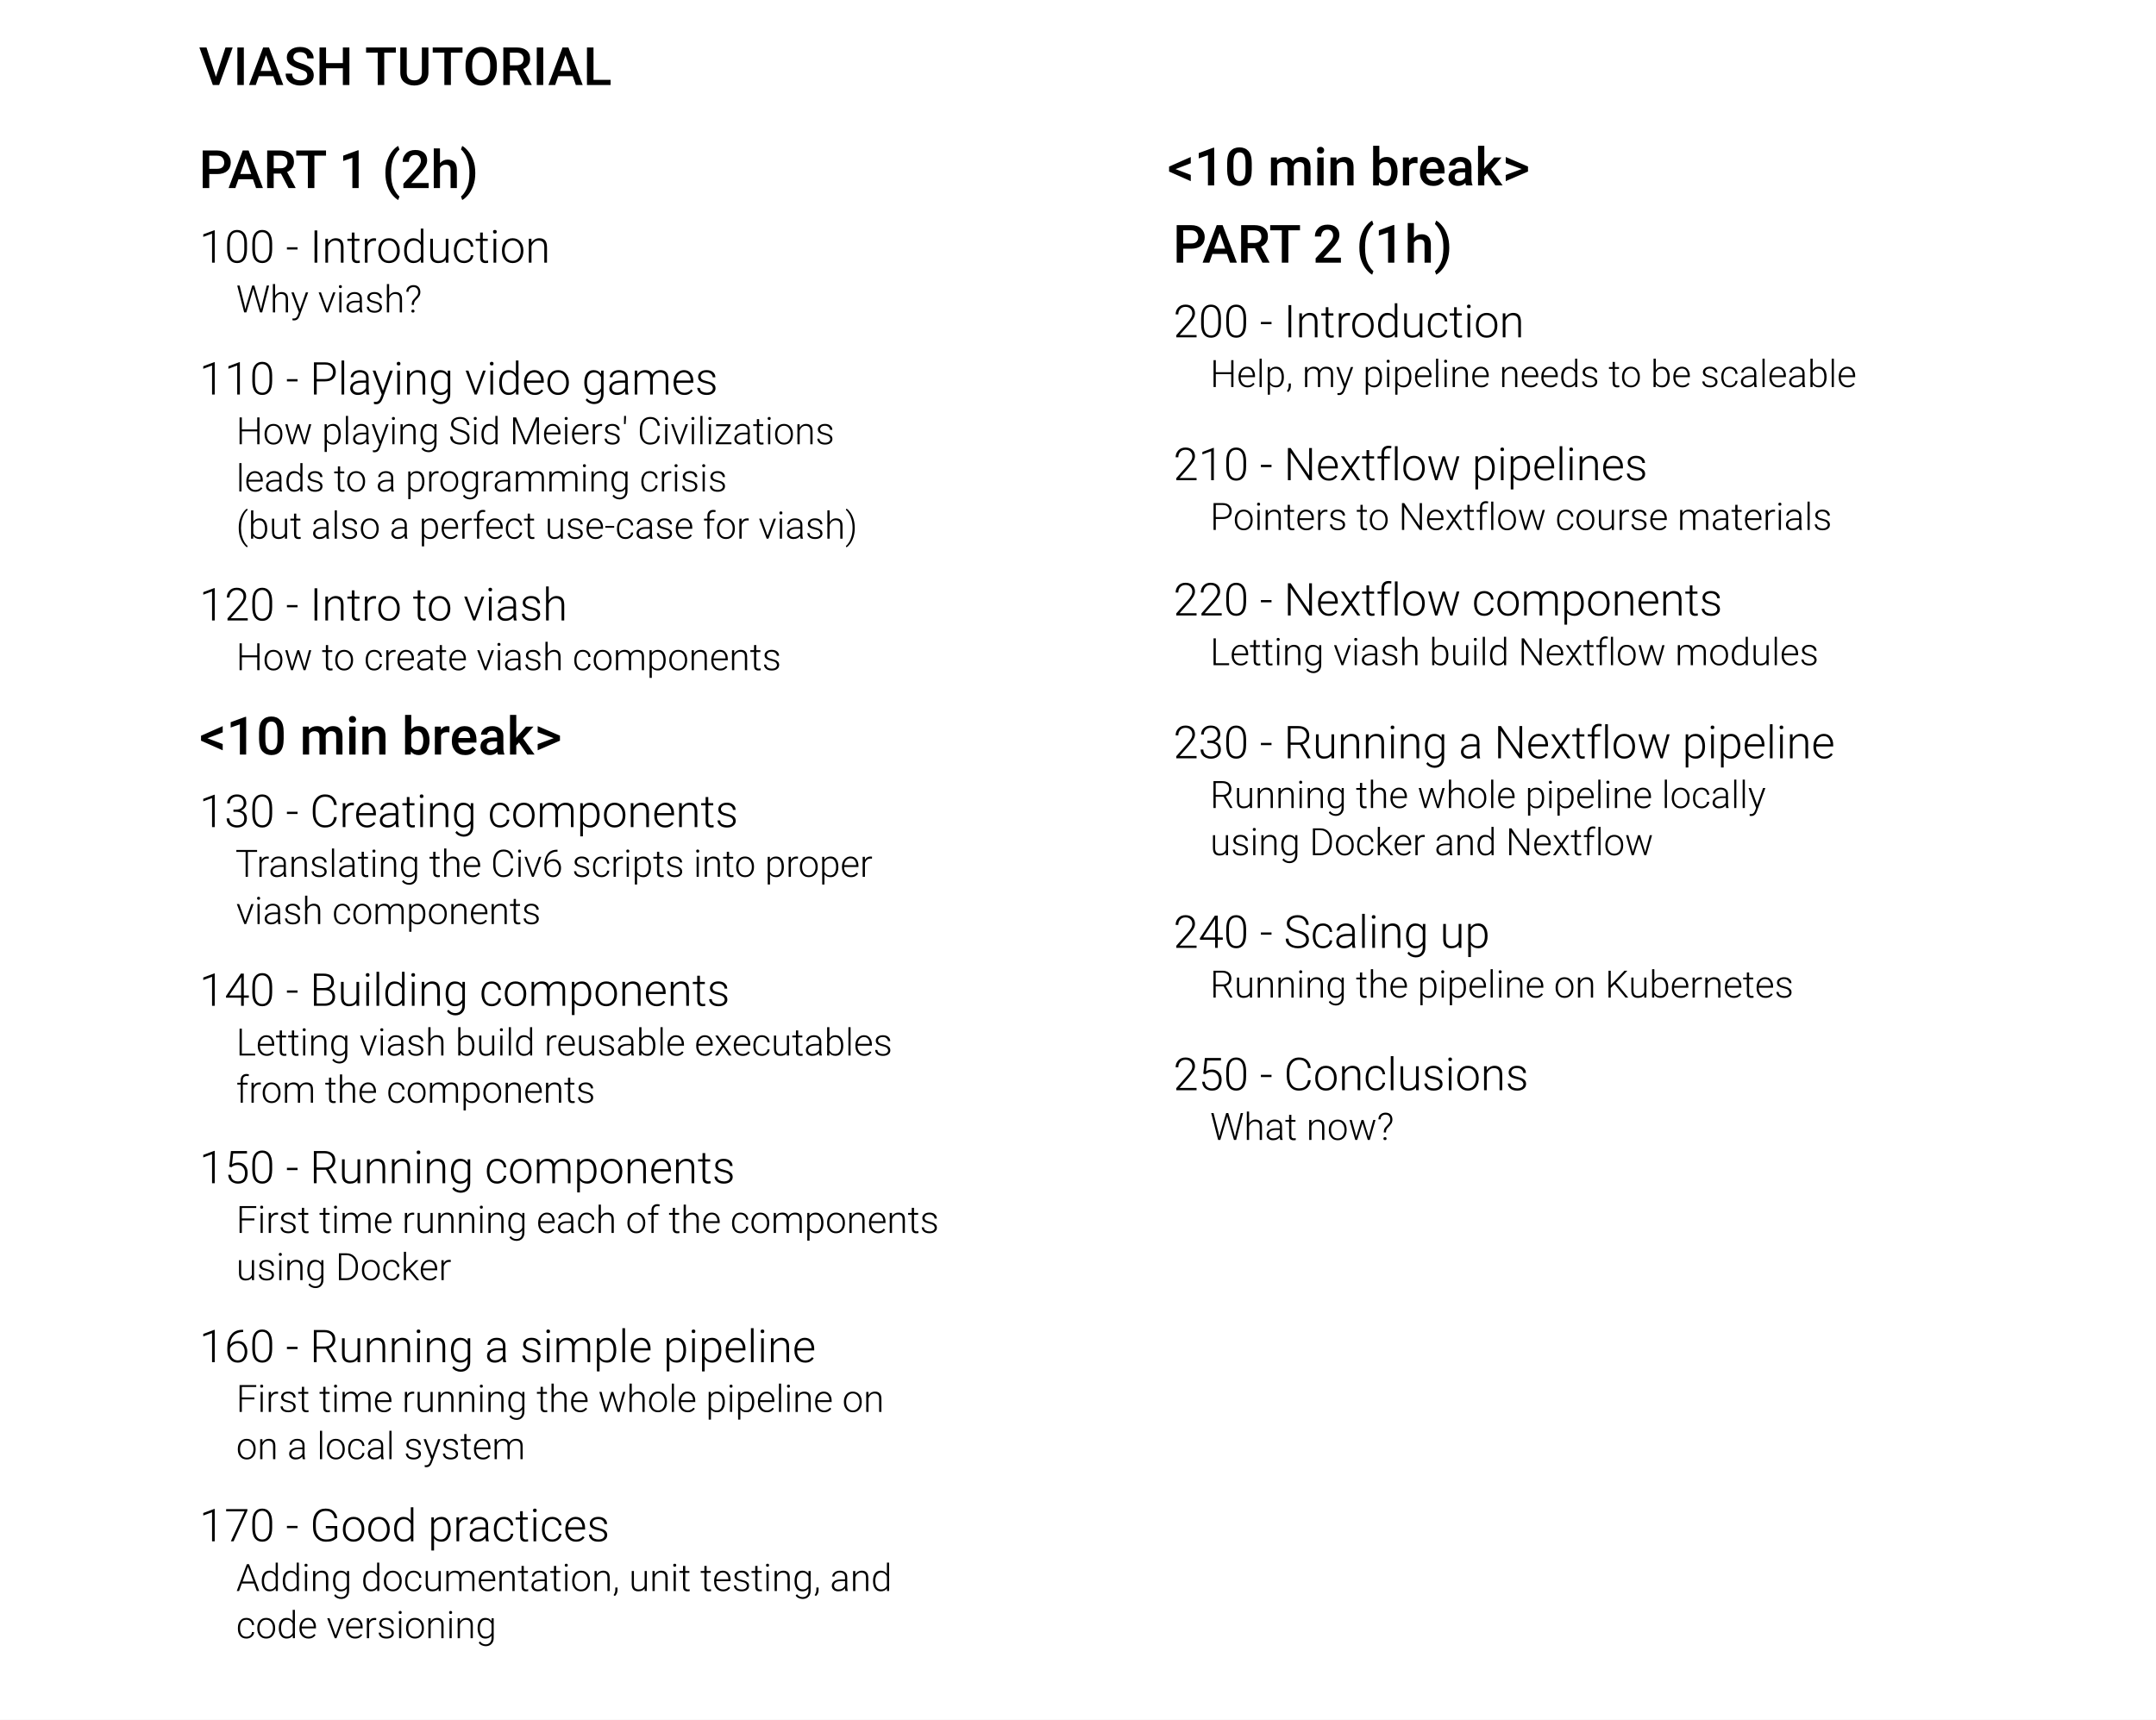
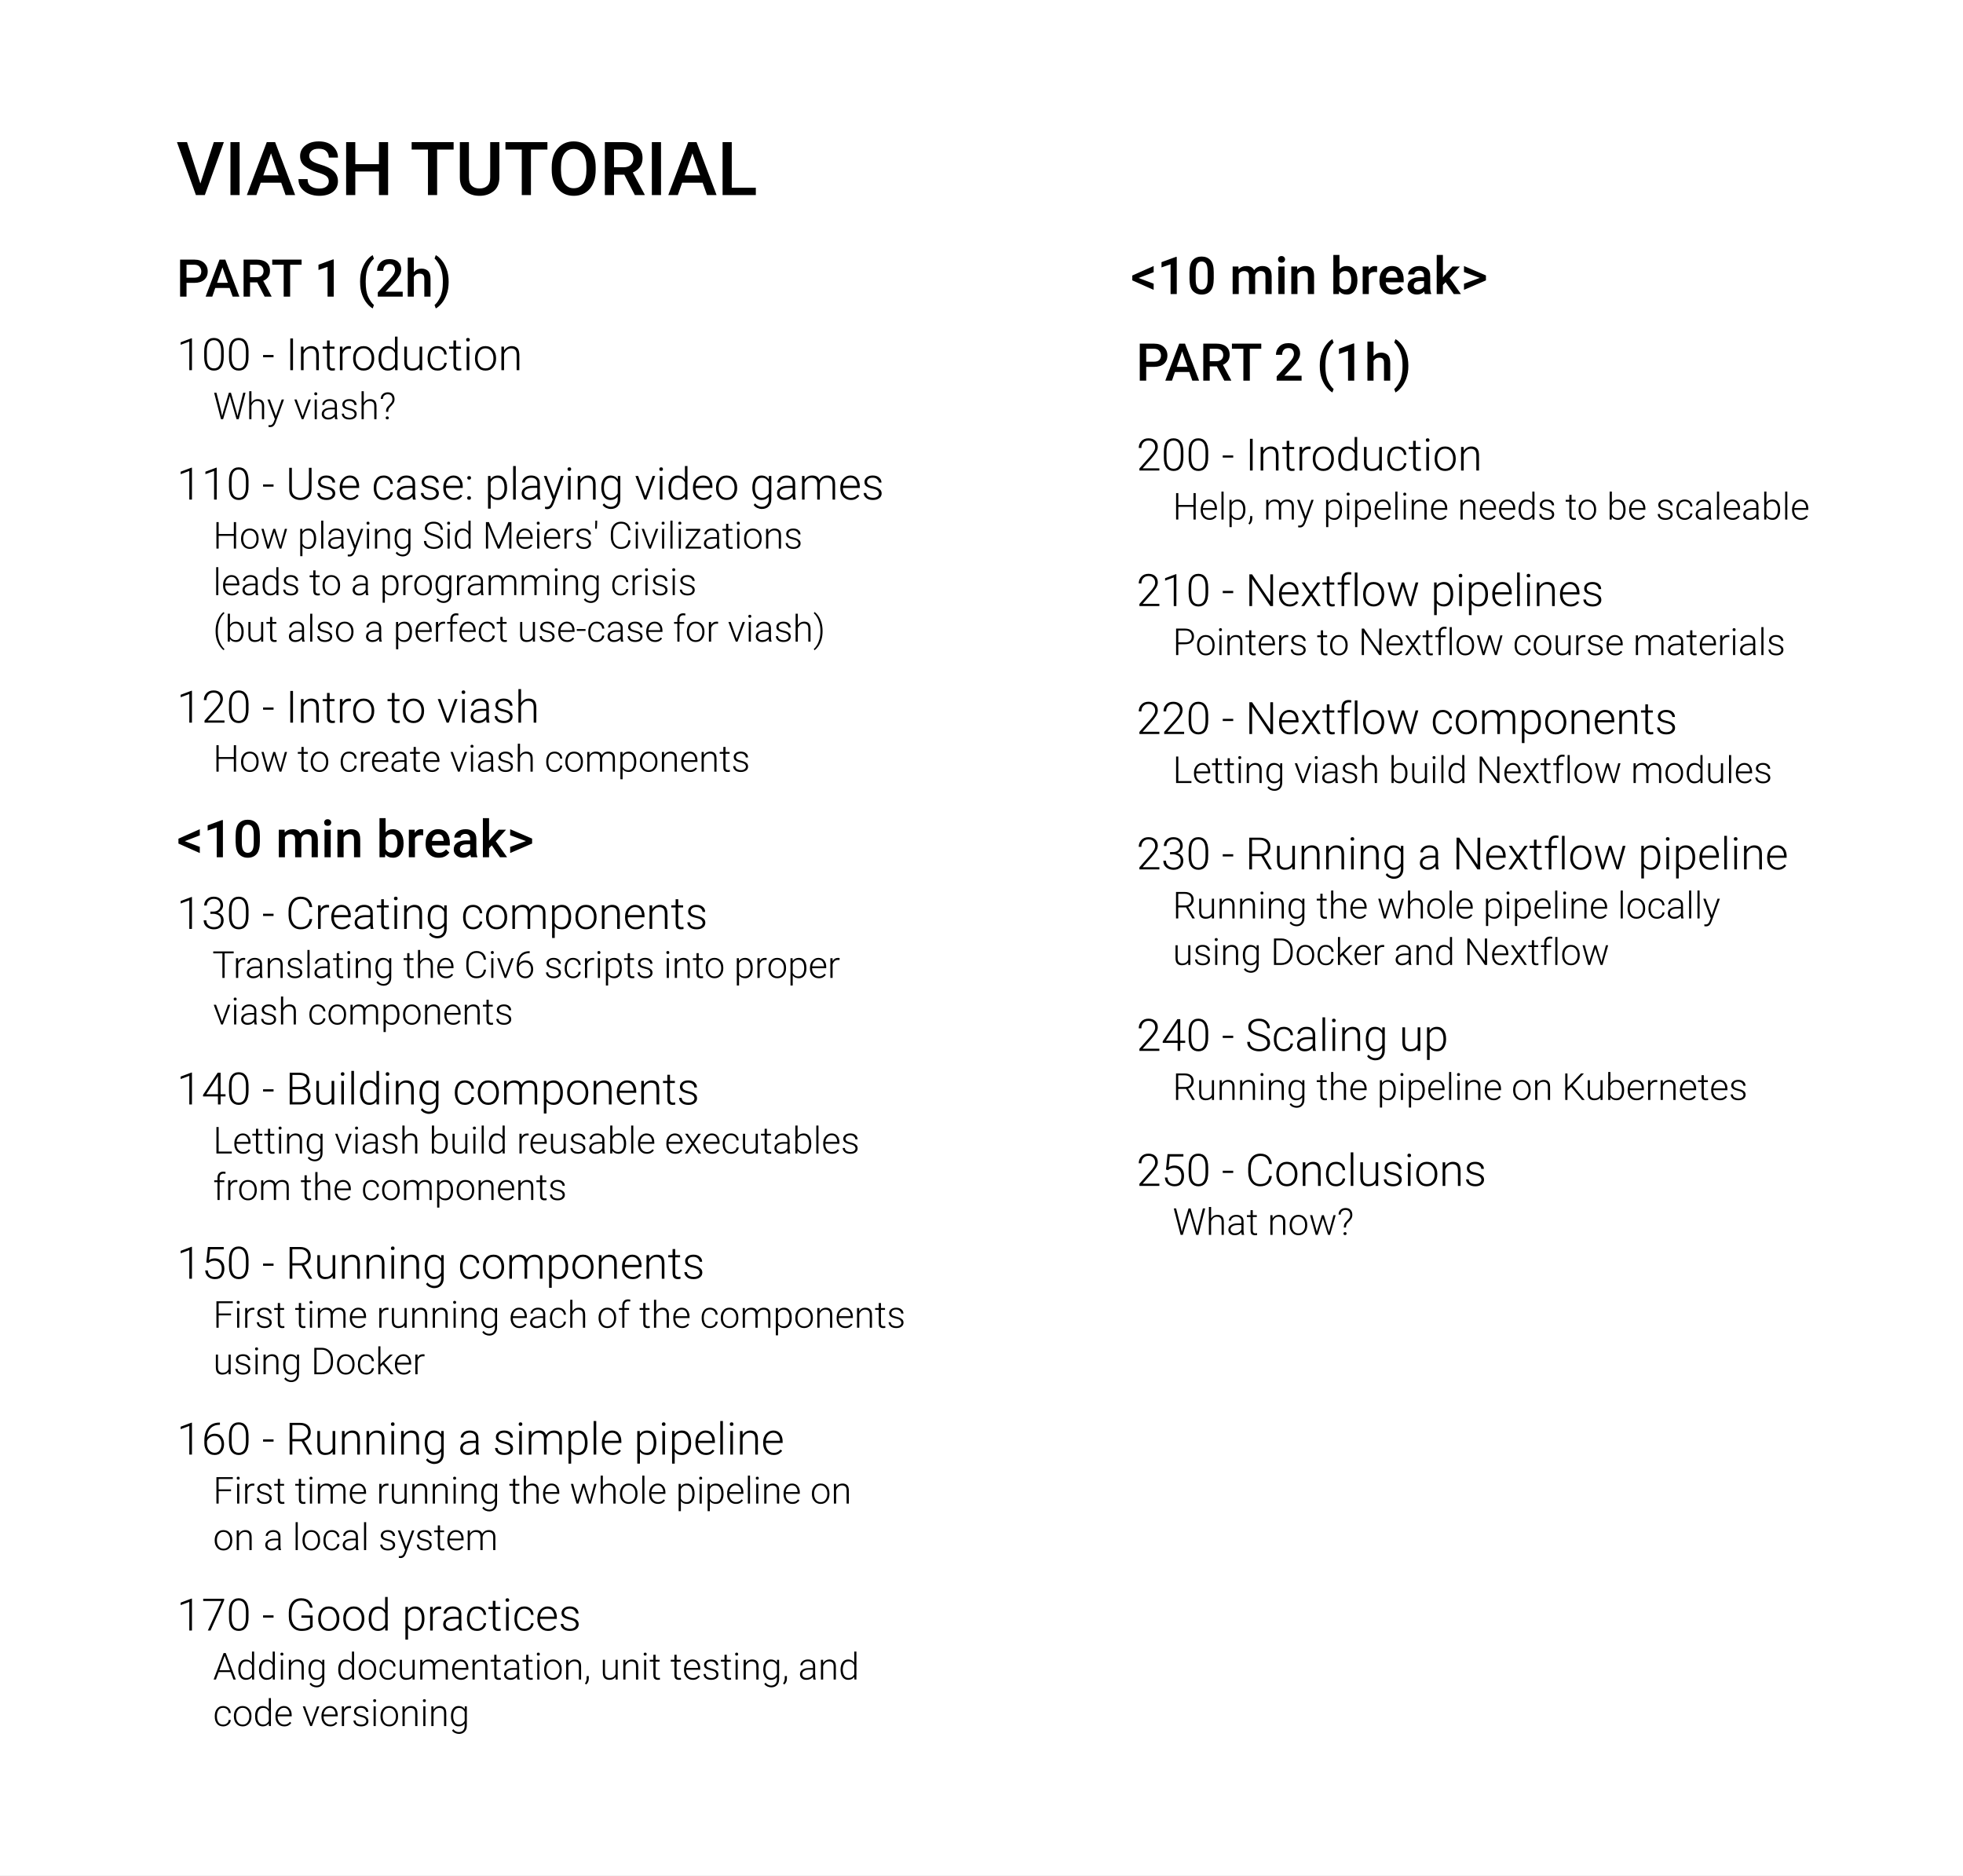
- <svg xmlns="http://www.w3.org/2000/svg" width="402.596mm" height="321.204mm" viewBox="0 0 402.596 321.204" version="1.1" id="svg8">
+ <svg xmlns="http://www.w3.org/2000/svg" width="372.018mm" height="355.372mm" viewBox="0 0 372.018 355.372" version="1.1" id="svg8">
  <defs id="defs2">
    <marker style="overflow:visible" id="marker1751" refX="0" refY="0" orient="auto">
      <path transform="matrix(-0.3,0,0,-0.3,0.69,0)" d="M 8.719,4.034 -2.207,0.016 8.719,-4.002 c -1.745,2.372 -1.735,5.617 -6e-7,8.035 z" style="fill:#000000;fill-opacity:1;fill-rule:evenodd;stroke:#000000;stroke-width:0.625;stroke-linejoin:round;stroke-opacity:1" id="path1749" />
    </marker>
    <marker style="overflow:visible" id="marker1181" refX="0" refY="0" orient="auto">
      <path transform="matrix(-0.3,0,0,-0.3,0.69,0)" d="M 8.719,4.034 -2.207,0.016 8.719,-4.002 c -1.745,2.372 -1.735,5.617 -6e-7,8.035 z" style="fill:#000000;fill-opacity:1;fill-rule:evenodd;stroke:#000000;stroke-width:0.625;stroke-linejoin:round;stroke-opacity:1" id="path1179" />
    </marker>
    <marker style="overflow:visible" id="marker1171" refX="0" refY="0" orient="auto">
      <path transform="matrix(-0.3,0,0,-0.3,0.69,0)" d="M 8.719,4.034 -2.207,0.016 8.719,-4.002 c -1.745,2.372 -1.735,5.617 -6e-7,8.035 z" style="fill:#000000;fill-opacity:1;fill-rule:evenodd;stroke:#000000;stroke-width:0.625;stroke-linejoin:round;stroke-opacity:1" id="path1169" />
    </marker>
    <marker style="overflow:visible" id="marker5226" refX="0" refY="0" orient="auto">
      <path transform="matrix(-0.3,0,0,-0.3,0.69,0)" d="M 8.719,4.034 -2.207,0.016 8.719,-4.002 c -1.745,2.372 -1.735,5.617 -6e-7,8.035 z" style="fill:#000000;fill-opacity:1;fill-rule:evenodd;stroke:#000000;stroke-width:0.625;stroke-linejoin:round;stroke-opacity:1" id="path5224" />
    </marker>
    <marker style="overflow:visible" id="marker4265" refX="0" refY="0" orient="auto">
      <path transform="matrix(-0.3,0,0,-0.3,0.69,0)" d="M 8.719,4.034 -2.207,0.016 8.719,-4.002 c -1.745,2.372 -1.735,5.617 -6e-7,8.035 z" style="fill:#000000;fill-opacity:1;fill-rule:evenodd;stroke:#000000;stroke-width:0.625;stroke-linejoin:round;stroke-opacity:1" id="path4263" />
    </marker>
    <marker style="overflow:visible" id="marker4255" refX="0" refY="0" orient="auto">
      <path transform="matrix(-0.3,0,0,-0.3,0.69,0)" d="M 8.719,4.034 -2.207,0.016 8.719,-4.002 c -1.745,2.372 -1.735,5.617 -6e-7,8.035 z" style="fill:#000000;fill-opacity:1;fill-rule:evenodd;stroke:#000000;stroke-width:0.625;stroke-linejoin:round;stroke-opacity:1" id="path4253" />
    </marker>
    <marker style="overflow:visible" id="marker3532" refX="0" refY="0" orient="auto">
      <path transform="matrix(-0.3,0,0,-0.3,0.69,0)" d="M 8.719,4.034 -2.207,0.016 8.719,-4.002 c -1.745,2.372 -1.735,5.617 -6e-7,8.035 z" style="fill:#000000;fill-opacity:1;fill-rule:evenodd;stroke:#000000;stroke-width:0.625;stroke-linejoin:round;stroke-opacity:1" id="path3530" />
    </marker>
    <marker style="overflow:visible" id="marker1953" refX="0" refY="0" orient="auto">
      <path transform="matrix(-0.3,0,0,-0.3,0.69,0)" d="M 8.719,4.034 -2.207,0.016 8.719,-4.002 c -1.745,2.372 -1.735,5.617 -6e-7,8.035 z" style="fill:#000000;fill-opacity:1;fill-rule:evenodd;stroke:#000000;stroke-width:0.625;stroke-linejoin:round;stroke-opacity:1" id="path1951" />
    </marker>
    <marker style="overflow:visible" id="marker1933" refX="0" refY="0" orient="auto">
      <path transform="matrix(-0.3,0,0,-0.3,0.69,0)" d="M 8.719,4.034 -2.207,0.016 8.719,-4.002 c -1.745,2.372 -1.735,5.617 -6e-7,8.035 z" style="fill:#000000;fill-opacity:1;fill-rule:evenodd;stroke:#000000;stroke-width:0.625;stroke-linejoin:round;stroke-opacity:1" id="path1931" />
    </marker>
    <marker style="overflow:visible" id="marker1923" refX="0" refY="0" orient="auto">
      <path transform="matrix(-0.3,0,0,-0.3,0.69,0)" d="M 8.719,4.034 -2.207,0.016 8.719,-4.002 c -1.745,2.372 -1.735,5.617 -6e-7,8.035 z" style="fill:#000000;fill-opacity:1;fill-rule:evenodd;stroke:#000000;stroke-width:0.625;stroke-linejoin:round;stroke-opacity:1" id="path1921" />
    </marker>
    <marker style="overflow:visible" id="Arrow1Send" refX="0" refY="0" orient="auto">
      <path transform="matrix(-0.2,0,0,-0.2,-1.2,0)" style="fill:#000000;fill-opacity:1;fill-rule:evenodd;stroke:#000000;stroke-width:1pt;stroke-opacity:1" d="M 0,0 5,-5 -12.5,0 5,5 Z" id="path1396" />
    </marker>
    <rect x="97.328" y="17.241" width="241.226" height="100.553" id="rect1090" />
    <marker style="overflow:visible" id="marker3532-61" refX="0" refY="0" orient="auto">
      <path transform="matrix(-0.3,0,0,-0.3,0.69,0)" d="M 8.719,4.034 -2.207,0.016 8.719,-4.002 c -1.745,2.372 -1.735,5.617 -6e-7,8.035 z" style="fill:#000000;fill-opacity:1;fill-rule:evenodd;stroke:#000000;stroke-width:0.625;stroke-linejoin:round;stroke-opacity:1" id="path3530-8" />
    </marker>
    <marker style="overflow:visible" id="marker1751-2" refX="0" refY="0" orient="auto">
      <path transform="matrix(-0.3,0,0,-0.3,0.69,0)" d="M 8.719,4.034 -2.207,0.016 8.719,-4.002 c -1.745,2.372 -1.735,5.617 -6e-7,8.035 z" style="fill:#000000;fill-opacity:1;fill-rule:evenodd;stroke:#000000;stroke-width:0.625;stroke-linejoin:round;stroke-opacity:1" id="path1749-9" />
    </marker>
  </defs>
-   <g id="layer1" transform="translate(382.6958,61.62871)">
-     <rect style="fill:#ffffff;stroke:none;stroke-width:0.07;stop-color:#000000" id="rect990" width="402.596" height="321.204" x="-382.696" y="-61.629" />
+   <g id="layer1" transform="translate(378.974,84.60722)">
+     <rect style="fill:#ffffff;stroke:none;stroke-width:0.07;stop-color:#000000" id="rect990" width="372.018" height="355.372" x="-378.974" y="-84.607" />
    <text xml:space="preserve" id="text1088" style="font-weight:300;font-size:7.056px;line-height:1.1;font-family:Roboto;-inkscape-font-specification:'Roboto Light';text-align:center;letter-spacing:0px;white-space:pre;shape-inside:url(#rect1090);" />
-     <g id="g1046" transform="translate(4.561778,-0.4158924)">
-       <text xml:space="preserve" style="font-style:normal;font-variant:normal;font-weight:300;font-stretch:normal;font-size:7.056px;line-height:1.25;font-family:Roboto;-inkscape-font-specification:'Roboto Light';text-align:start;letter-spacing:0px;text-anchor:start;stroke-width:0.265" x="-350.036" y="-12.152" id="text1086-7">
-         <tspan x="-350.036" y="-12.152" style="font-style:normal;font-variant:normal;font-weight:300;font-stretch:normal;font-size:8.467px;font-family:Roboto;-inkscape-font-specification:'Roboto Light';text-align:start;text-anchor:start;stroke-width:0.265" id="tspan1236">100 - Introduction</tspan>
-         <tspan x="-350.036" y="-2.866" style="font-style:normal;font-variant:normal;font-weight:300;font-stretch:normal;font-size:7.056px;font-family:Roboto;-inkscape-font-specification:'Roboto Light';text-align:start;text-anchor:start;stroke-width:0.265" id="tspan1248">    Why viash?</tspan>
+     <g id="g1118" transform="translate(0,-1.890959)">
+       <text xml:space="preserve" style="font-style:normal;font-variant:normal;font-weight:300;font-stretch:normal;font-size:7.056px;line-height:1.25;font-family:Roboto;-inkscape-font-specification:'Roboto Light';text-align:start;letter-spacing:0px;text-anchor:start;stroke-width:0.265" x="-345.474" y="-12.568" id="text1086-7">
+         <tspan x="-345.474" y="-12.568" style="font-style:normal;font-variant:normal;font-weight:300;font-stretch:normal;font-size:8.467px;font-family:Roboto;-inkscape-font-specification:'Roboto Light';text-align:start;text-anchor:start;stroke-width:0.265" id="tspan1236">100 - Introduction</tspan>
+         <tspan x="-345.474" y="-3.282" style="font-style:normal;font-variant:normal;font-weight:300;font-stretch:normal;font-size:7.056px;font-family:Roboto;-inkscape-font-specification:'Roboto Light';text-align:start;text-anchor:start;stroke-width:0.265" id="tspan1248">    Why viash?</tspan>
      </text>
-       <text xml:space="preserve" style="font-style:normal;font-variant:normal;font-weight:300;font-stretch:normal;font-size:7.056px;line-height:1.25;font-family:Roboto;-inkscape-font-specification:'Roboto Light';text-align:start;letter-spacing:0px;text-anchor:start;stroke-width:0.265" x="-350.036" y="12.48" id="text1214">
-         <tspan x="-350.036" y="12.48" style="font-style:normal;font-variant:normal;font-weight:300;font-stretch:normal;font-size:8.467px;font-family:Roboto;-inkscape-font-specification:'Roboto Light';text-align:start;text-anchor:start;stroke-width:0.265" id="tspan1212">110 - Playing video games</tspan>
-         <tspan x="-350.036" y="21.766" style="font-style:normal;font-variant:normal;font-weight:300;font-stretch:normal;font-size:7.056px;font-family:Roboto;-inkscape-font-specification:'Roboto Light';text-align:start;text-anchor:start;stroke-width:0.265" id="tspan1256">    How playing Sid Meiers' Civilizations</tspan>
-         <tspan x="-350.036" y="30.585" style="font-style:normal;font-variant:normal;font-weight:300;font-stretch:normal;font-size:7.056px;font-family:Roboto;-inkscape-font-specification:'Roboto Light';text-align:start;text-anchor:start;stroke-width:0.265" id="tspan1274">    leads to a programming crisis</tspan>
-         <tspan x="-350.036" y="39.405" style="font-style:normal;font-variant:normal;font-weight:300;font-stretch:normal;font-size:7.056px;font-family:Roboto;-inkscape-font-specification:'Roboto Light';text-align:start;text-anchor:start;stroke-width:0.265" id="tspan1278">    (but also a perfect use-case for viash)</tspan>
+       <text xml:space="preserve" style="font-style:normal;font-variant:normal;font-weight:300;font-stretch:normal;font-size:7.056px;line-height:1.25;font-family:Roboto;-inkscape-font-specification:'Roboto Light';text-align:start;letter-spacing:0px;text-anchor:start;stroke-width:0.265" x="-345.474" y="11.952" id="text1214">
+         <tspan x="-345.474" y="11.952" style="font-style:normal;font-variant:normal;font-weight:300;font-stretch:normal;font-size:8.467px;font-family:Roboto;-inkscape-font-specification:'Roboto Light';text-align:start;text-anchor:start;stroke-width:0.265" id="tspan1212">110 - Use case: playing video games</tspan>
+         <tspan x="-345.474" y="21.238" style="font-style:normal;font-variant:normal;font-weight:300;font-stretch:normal;font-size:7.056px;font-family:Roboto;-inkscape-font-specification:'Roboto Light';text-align:start;text-anchor:start;stroke-width:0.265" id="tspan1256">    How playing Sid Meiers' Civilizations</tspan>
+         <tspan x="-345.474" y="30.058" style="font-style:normal;font-variant:normal;font-weight:300;font-stretch:normal;font-size:7.056px;font-family:Roboto;-inkscape-font-specification:'Roboto Light';text-align:start;text-anchor:start;stroke-width:0.265" id="tspan1274">    leads to a programming crisis</tspan>
+         <tspan x="-345.474" y="38.877" style="font-style:normal;font-variant:normal;font-weight:300;font-stretch:normal;font-size:7.056px;font-family:Roboto;-inkscape-font-specification:'Roboto Light';text-align:start;text-anchor:start;stroke-width:0.265" id="tspan1278">    (but also a perfect use-case for viash)</tspan>
      </text>
-       <text xml:space="preserve" style="font-style:normal;font-variant:normal;font-weight:300;font-stretch:normal;font-size:7.056px;line-height:1.25;font-family:Roboto;-inkscape-font-specification:'Roboto Light';text-align:start;letter-spacing:0px;text-anchor:start;stroke-width:0.265" x="-350.036" y="54.678" id="text1242">
-         <tspan x="-350.036" y="54.678" style="font-style:normal;font-variant:normal;font-weight:300;font-stretch:normal;font-size:8.467px;font-family:Roboto;-inkscape-font-specification:'Roboto Light';text-align:start;text-anchor:start;stroke-width:0.265" id="tspan1240">120 - Intro to viash</tspan>
-         <tspan x="-350.036" y="63.964" style="font-style:normal;font-variant:normal;font-weight:300;font-stretch:normal;font-size:7.056px;font-family:Roboto;-inkscape-font-specification:'Roboto Light';text-align:start;text-anchor:start;stroke-width:0.265" id="tspan1246">    How to create viash components</tspan>
+       <text xml:space="preserve" style="font-style:normal;font-variant:normal;font-weight:300;font-stretch:normal;font-size:7.056px;line-height:1.25;font-family:Roboto;-inkscape-font-specification:'Roboto Light';text-align:start;letter-spacing:0px;text-anchor:start;stroke-width:0.265" x="-345.474" y="54.225" id="text1242">
+         <tspan x="-345.474" y="54.225" style="font-style:normal;font-variant:normal;font-weight:300;font-stretch:normal;font-size:8.467px;font-family:Roboto;-inkscape-font-specification:'Roboto Light';text-align:start;text-anchor:start;stroke-width:0.265" id="tspan1240">120 - Intro to viash</tspan>
+         <tspan x="-345.474" y="63.511" style="font-style:normal;font-variant:normal;font-weight:300;font-stretch:normal;font-size:7.056px;font-family:Roboto;-inkscape-font-specification:'Roboto Light';text-align:start;text-anchor:start;stroke-width:0.265" id="tspan1246">    How to create viash components</tspan>
      </text>
-       <text xml:space="preserve" style="font-style:normal;font-variant:normal;font-weight:300;font-stretch:normal;font-size:7.056px;line-height:1.25;font-family:Roboto;-inkscape-font-specification:'Roboto Light';text-align:start;letter-spacing:0px;text-anchor:start;stroke-width:0.265" x="-350.036" y="93.281" id="text1254">
-         <tspan x="-350.036" y="93.281" style="font-style:normal;font-variant:normal;font-weight:300;font-stretch:normal;font-size:8.467px;font-family:Roboto;-inkscape-font-specification:'Roboto Light';text-align:start;text-anchor:start;stroke-width:0.265" id="tspan1250">130 - Creating components</tspan>
-         <tspan x="-350.036" y="102.567" style="font-style:normal;font-variant:normal;font-weight:300;font-stretch:normal;font-size:7.056px;font-family:Roboto;-inkscape-font-specification:'Roboto Light';text-align:start;text-anchor:start;stroke-width:0.265" id="tspan1252">    Translating the Civ6 scripts into proper</tspan>
-         <tspan x="-350.036" y="111.386" style="font-style:normal;font-variant:normal;font-weight:300;font-stretch:normal;font-size:7.056px;font-family:Roboto;-inkscape-font-specification:'Roboto Light';text-align:start;text-anchor:start;stroke-width:0.265" id="tspan1280">    viash components</tspan>
+       <text xml:space="preserve" style="font-style:normal;font-variant:normal;font-weight:300;font-stretch:normal;font-size:7.056px;line-height:1.25;font-family:Roboto;-inkscape-font-specification:'Roboto Light';text-align:start;letter-spacing:0px;text-anchor:start;stroke-width:0.265" x="-345.474" y="93.312" id="text1254">
+         <tspan x="-345.474" y="93.312" style="font-style:normal;font-variant:normal;font-weight:300;font-stretch:normal;font-size:8.467px;font-family:Roboto;-inkscape-font-specification:'Roboto Light';text-align:start;text-anchor:start;stroke-width:0.265" id="tspan1250">130 - Creating components</tspan>
+         <tspan x="-345.474" y="102.598" style="font-style:normal;font-variant:normal;font-weight:300;font-stretch:normal;font-size:7.056px;font-family:Roboto;-inkscape-font-specification:'Roboto Light';text-align:start;text-anchor:start;stroke-width:0.265" id="tspan1252">    Translating the Civ6 scripts into proper</tspan>
+         <tspan x="-345.474" y="111.417" style="font-style:normal;font-variant:normal;font-weight:300;font-stretch:normal;font-size:7.056px;font-family:Roboto;-inkscape-font-specification:'Roboto Light';text-align:start;text-anchor:start;stroke-width:0.265" id="tspan1280">    viash components</tspan>
      </text>
-       <text xml:space="preserve" style="font-style:normal;font-variant:normal;font-weight:300;font-stretch:normal;font-size:7.056px;line-height:1.25;font-family:Roboto;-inkscape-font-specification:'Roboto Light';text-align:start;letter-spacing:0px;text-anchor:start;stroke-width:0.265" x="-350.036" y="126.66" id="text1288">
-         <tspan x="-350.036" y="126.66" style="font-style:normal;font-variant:normal;font-weight:300;font-stretch:normal;font-size:8.467px;font-family:Roboto;-inkscape-font-specification:'Roboto Light';text-align:start;text-anchor:start;stroke-width:0.265" id="tspan1282">140 - Building components</tspan>
-         <tspan x="-350.036" y="135.946" style="font-style:normal;font-variant:normal;font-weight:300;font-stretch:normal;font-size:7.056px;font-family:Roboto;-inkscape-font-specification:'Roboto Light';text-align:start;text-anchor:start;stroke-width:0.265" id="tspan1296">    Letting viash build reusable executables</tspan>
-         <tspan x="-350.036" y="144.765" style="font-style:normal;font-variant:normal;font-weight:300;font-stretch:normal;font-size:7.056px;font-family:Roboto;-inkscape-font-specification:'Roboto Light';text-align:start;text-anchor:start;stroke-width:0.265" id="tspan1300">    from the components</tspan>
+       <text xml:space="preserve" style="font-style:normal;font-variant:normal;font-weight:300;font-stretch:normal;font-size:7.056px;line-height:1.25;font-family:Roboto;-inkscape-font-specification:'Roboto Light';text-align:start;letter-spacing:0px;text-anchor:start;stroke-width:0.265" x="-345.474" y="126.579" id="text1288">
+         <tspan x="-345.474" y="126.579" style="font-style:normal;font-variant:normal;font-weight:300;font-stretch:normal;font-size:8.467px;font-family:Roboto;-inkscape-font-specification:'Roboto Light';text-align:start;text-anchor:start;stroke-width:0.265" id="tspan1282">140 - Building components</tspan>
+         <tspan x="-345.474" y="135.865" style="font-style:normal;font-variant:normal;font-weight:300;font-stretch:normal;font-size:7.056px;font-family:Roboto;-inkscape-font-specification:'Roboto Light';text-align:start;text-anchor:start;stroke-width:0.265" id="tspan1296">    Letting viash build reusable executables</tspan>
+         <tspan x="-345.474" y="144.684" style="font-style:normal;font-variant:normal;font-weight:300;font-stretch:normal;font-size:7.056px;font-family:Roboto;-inkscape-font-specification:'Roboto Light';text-align:start;text-anchor:start;stroke-width:0.265" id="tspan1300">    from the components</tspan>
      </text>
-       <text xml:space="preserve" style="font-style:normal;font-variant:normal;font-weight:300;font-stretch:normal;font-size:7.056px;line-height:1.25;font-family:Roboto;-inkscape-font-specification:'Roboto Light';text-align:start;letter-spacing:0px;text-anchor:start;stroke-width:0.265" x="-350.036" y="159.795" id="text1308">
-         <tspan x="-350.036" y="159.795" style="font-style:normal;font-variant:normal;font-weight:300;font-stretch:normal;font-size:8.467px;font-family:Roboto;-inkscape-font-specification:'Roboto Light';text-align:start;text-anchor:start;stroke-width:0.265" id="tspan1302">150 - Running components</tspan>
-         <tspan x="-350.036" y="169.08" style="font-style:normal;font-variant:normal;font-weight:300;font-stretch:normal;font-size:7.056px;font-family:Roboto;-inkscape-font-specification:'Roboto Light';text-align:start;text-anchor:start;stroke-width:0.265" id="tspan1306">    First time running each of the components</tspan>
-         <tspan x="-350.036" y="177.9" style="font-style:normal;font-variant:normal;font-weight:300;font-stretch:normal;font-size:7.056px;font-family:Roboto;-inkscape-font-specification:'Roboto Light';text-align:start;text-anchor:start;stroke-width:0.265" id="tspan1585">    using Docker</tspan>
+       <text xml:space="preserve" style="font-style:normal;font-variant:normal;font-weight:300;font-stretch:normal;font-size:7.056px;line-height:1.25;font-family:Roboto;-inkscape-font-specification:'Roboto Light';text-align:start;letter-spacing:0px;text-anchor:start;stroke-width:0.265" x="-345.474" y="159.602" id="text1308">
+         <tspan x="-345.474" y="159.602" style="font-style:normal;font-variant:normal;font-weight:300;font-stretch:normal;font-size:8.467px;font-family:Roboto;-inkscape-font-specification:'Roboto Light';text-align:start;text-anchor:start;stroke-width:0.265" id="tspan1302">150 - Running components</tspan>
+         <tspan x="-345.474" y="168.888" style="font-style:normal;font-variant:normal;font-weight:300;font-stretch:normal;font-size:7.056px;font-family:Roboto;-inkscape-font-specification:'Roboto Light';text-align:start;text-anchor:start;stroke-width:0.265" id="tspan1306">    First time running each of the components</tspan>
+         <tspan x="-345.474" y="177.707" style="font-style:normal;font-variant:normal;font-weight:300;font-stretch:normal;font-size:7.056px;font-family:Roboto;-inkscape-font-specification:'Roboto Light';text-align:start;text-anchor:start;stroke-width:0.265" id="tspan1585">    using Docker</tspan>
      </text>
-       <text xml:space="preserve" style="font-style:normal;font-variant:normal;font-weight:300;font-stretch:normal;font-size:7.056px;line-height:1.25;font-family:Roboto;-inkscape-font-specification:'Roboto Light';text-align:start;letter-spacing:0px;text-anchor:start;stroke-width:0.265" x="-350.036" y="193.228" id="text1316">
-         <tspan x="-350.036" y="193.228" style="font-style:normal;font-variant:normal;font-weight:300;font-stretch:normal;font-size:8.467px;font-family:Roboto;-inkscape-font-specification:'Roboto Light';text-align:start;text-anchor:start;stroke-width:0.265" id="tspan1312">160 - Running a simple pipeline</tspan>
-         <tspan x="-350.036" y="202.514" style="font-style:normal;font-variant:normal;font-weight:300;font-stretch:normal;font-size:7.056px;font-family:Roboto;-inkscape-font-specification:'Roboto Light';text-align:start;text-anchor:start;stroke-width:0.265" id="tspan1314">    First time running the whole pipeline on </tspan>
-         <tspan x="-350.036" y="211.334" style="font-style:normal;font-variant:normal;font-weight:300;font-stretch:normal;font-size:7.056px;font-family:Roboto;-inkscape-font-specification:'Roboto Light';text-align:start;text-anchor:start;stroke-width:0.265" id="tspan1318">    on a local system</tspan>
+       <text xml:space="preserve" style="font-style:normal;font-variant:normal;font-weight:300;font-stretch:normal;font-size:7.056px;line-height:1.25;font-family:Roboto;-inkscape-font-specification:'Roboto Light';text-align:start;letter-spacing:0px;text-anchor:start;stroke-width:0.265" x="-345.474" y="192.924" id="text1316">
+         <tspan x="-345.474" y="192.924" style="font-style:normal;font-variant:normal;font-weight:300;font-stretch:normal;font-size:8.467px;font-family:Roboto;-inkscape-font-specification:'Roboto Light';text-align:start;text-anchor:start;stroke-width:0.265" id="tspan1312">160 - Running a simple pipeline</tspan>
+         <tspan x="-345.474" y="202.21" style="font-style:normal;font-variant:normal;font-weight:300;font-stretch:normal;font-size:7.056px;font-family:Roboto;-inkscape-font-specification:'Roboto Light';text-align:start;text-anchor:start;stroke-width:0.265" id="tspan1314">    First time running the whole pipeline on </tspan>
+         <tspan x="-345.474" y="211.03" style="font-style:normal;font-variant:normal;font-weight:300;font-stretch:normal;font-size:7.056px;font-family:Roboto;-inkscape-font-specification:'Roboto Light';text-align:start;text-anchor:start;stroke-width:0.265" id="tspan1318">    on a local system</tspan>
      </text>
-       <text xml:space="preserve" style="font-style:normal;font-variant:normal;font-weight:300;font-stretch:normal;font-size:7.056px;line-height:1.25;font-family:Roboto;-inkscape-font-specification:'Roboto Light';text-align:start;letter-spacing:0px;text-anchor:start;stroke-width:0.265" x="-350.036" y="226.68" id="text1330">
-         <tspan x="-350.036" y="226.68" style="font-style:normal;font-variant:normal;font-weight:300;font-stretch:normal;font-size:8.467px;font-family:Roboto;-inkscape-font-specification:'Roboto Light';text-align:start;text-anchor:start;stroke-width:0.265" id="tspan1324">170 - Good practices</tspan>
-         <tspan x="-350.036" y="235.965" style="font-style:normal;font-variant:normal;font-weight:300;font-stretch:normal;font-size:7.056px;font-family:Roboto;-inkscape-font-specification:'Roboto Light';text-align:start;text-anchor:start;stroke-width:0.265" id="tspan1328">    Adding documentation, unit testing, and</tspan>
-         <tspan x="-350.036" y="244.785" style="font-style:normal;font-variant:normal;font-weight:300;font-stretch:normal;font-size:7.056px;font-family:Roboto;-inkscape-font-specification:'Roboto Light';text-align:start;text-anchor:start;stroke-width:0.265" id="tspan1334">    code versioning</tspan>
+       <text xml:space="preserve" style="font-style:normal;font-variant:normal;font-weight:300;font-stretch:normal;font-size:7.056px;line-height:1.25;font-family:Roboto;-inkscape-font-specification:'Roboto Light';text-align:start;letter-spacing:0px;text-anchor:start;stroke-width:0.265" x="-345.474" y="226.264" id="text1330">
+         <tspan x="-345.474" y="226.264" style="font-style:normal;font-variant:normal;font-weight:300;font-stretch:normal;font-size:8.467px;font-family:Roboto;-inkscape-font-specification:'Roboto Light';text-align:start;text-anchor:start;stroke-width:0.265" id="tspan1324">170 - Good practices</tspan>
+         <tspan x="-345.474" y="235.549" style="font-style:normal;font-variant:normal;font-weight:300;font-stretch:normal;font-size:7.056px;font-family:Roboto;-inkscape-font-specification:'Roboto Light';text-align:start;text-anchor:start;stroke-width:0.265" id="tspan1328">    Adding documentation, unit testing, and</tspan>
+         <tspan x="-345.474" y="244.369" style="font-style:normal;font-variant:normal;font-weight:300;font-stretch:normal;font-size:7.056px;font-family:Roboto;-inkscape-font-specification:'Roboto Light';text-align:start;text-anchor:start;stroke-width:0.265" id="tspan1334">    code versioning</tspan>
      </text>
-       <text xml:space="preserve" style="font-style:normal;font-variant:normal;font-weight:500;font-stretch:normal;font-size:9.878px;line-height:1.25;font-family:Roboto;-inkscape-font-specification:'Roboto Medium';text-align:start;letter-spacing:0px;text-anchor:start;stroke-width:0.265" x="-350.123" y="-26.089" id="text1340">
-         <tspan x="-350.123" y="-26.089" style="font-style:normal;font-variant:normal;font-weight:500;font-stretch:normal;font-size:9.878px;font-family:Roboto;-inkscape-font-specification:'Roboto Medium';text-align:start;text-anchor:start;stroke-width:0.265" id="tspan1338">PART 1 (2h)</tspan>
+       <text xml:space="preserve" style="font-style:normal;font-variant:normal;font-weight:500;font-stretch:normal;font-size:9.878px;line-height:1.25;font-family:Roboto;-inkscape-font-specification:'Roboto Medium';text-align:start;letter-spacing:0px;text-anchor:start;stroke-width:0.265" x="-345.561" y="-26.504" id="text1340">
+         <tspan x="-345.561" y="-26.504" style="font-style:normal;font-variant:normal;font-weight:500;font-stretch:normal;font-size:9.878px;font-family:Roboto;-inkscape-font-specification:'Roboto Medium';text-align:start;text-anchor:start;stroke-width:0.265" id="tspan1338">PART 1 (2h)</tspan>
      </text>
-       <text xml:space="preserve" style="font-style:normal;font-variant:normal;font-weight:300;font-stretch:normal;font-size:7.056px;line-height:1.25;font-family:Roboto;-inkscape-font-specification:'Roboto Light';text-align:start;letter-spacing:0px;text-anchor:start;stroke-width:0.265" x="-168.164" y="1.792" id="text1510">
-         <tspan x="-168.164" y="1.792" style="font-style:normal;font-variant:normal;font-weight:300;font-stretch:normal;font-size:8.467px;font-family:Roboto;-inkscape-font-specification:'Roboto Light';text-align:start;text-anchor:start;stroke-width:0.265" id="tspan1506">200 - Introduction</tspan>
-         <tspan x="-168.164" y="11.078" style="font-style:normal;font-variant:normal;font-weight:300;font-stretch:normal;font-size:7.056px;font-family:Roboto;-inkscape-font-specification:'Roboto Light';text-align:start;text-anchor:start;stroke-width:0.265" id="tspan1508">    Help, my pipeline needs to be scaleable</tspan>
+       <text xml:space="preserve" style="font-style:normal;font-variant:normal;font-weight:300;font-stretch:normal;font-size:7.056px;line-height:1.25;font-family:Roboto;-inkscape-font-specification:'Roboto Light';text-align:start;letter-spacing:0px;text-anchor:start;stroke-width:0.265" x="-163.603" y="6.453" id="text1510">
+         <tspan x="-163.603" y="6.453" style="font-style:normal;font-variant:normal;font-weight:300;font-stretch:normal;font-size:8.467px;font-family:Roboto;-inkscape-font-specification:'Roboto Light';text-align:start;text-anchor:start;stroke-width:0.265" id="tspan1506">200 - Introduction</tspan>
+         <tspan x="-163.603" y="15.739" style="font-style:normal;font-variant:normal;font-weight:300;font-stretch:normal;font-size:7.056px;font-family:Roboto;-inkscape-font-specification:'Roboto Light';text-align:start;text-anchor:start;stroke-width:0.265" id="tspan1508">    Help, my pipeline needs to be scaleable</tspan>
      </text>
-       <text xml:space="preserve" style="font-style:normal;font-variant:normal;font-weight:300;font-stretch:normal;font-size:7.056px;line-height:1.25;font-family:Roboto;-inkscape-font-specification:'Roboto Light';text-align:start;letter-spacing:0px;text-anchor:start;stroke-width:0.265" x="-168.164" y="28.486" id="text1520">
-         <tspan x="-168.164" y="28.486" style="font-style:normal;font-variant:normal;font-weight:300;font-stretch:normal;font-size:8.467px;font-family:Roboto;-inkscape-font-specification:'Roboto Light';text-align:start;text-anchor:start;stroke-width:0.265" id="tspan1512">210 - Nextflow pipelines</tspan>
-         <tspan x="-168.164" y="37.772" style="font-style:normal;font-variant:normal;font-weight:300;font-stretch:normal;font-size:7.056px;font-family:Roboto;-inkscape-font-specification:'Roboto Light';text-align:start;text-anchor:start;stroke-width:0.265" id="tspan1518">    Pointers to Nextflow course materials</tspan>
+       <text xml:space="preserve" style="font-style:normal;font-variant:normal;font-weight:300;font-stretch:normal;font-size:7.056px;line-height:1.25;font-family:Roboto;-inkscape-font-specification:'Roboto Light';text-align:start;letter-spacing:0px;text-anchor:start;stroke-width:0.265" x="-163.603" y="32.132" id="text1520">
+         <tspan x="-163.603" y="32.132" style="font-style:normal;font-variant:normal;font-weight:300;font-stretch:normal;font-size:8.467px;font-family:Roboto;-inkscape-font-specification:'Roboto Light';text-align:start;text-anchor:start;stroke-width:0.265" id="tspan1512">210 - Nextflow pipelines</tspan>
+         <tspan x="-163.603" y="41.418" style="font-style:normal;font-variant:normal;font-weight:300;font-stretch:normal;font-size:7.056px;font-family:Roboto;-inkscape-font-specification:'Roboto Light';text-align:start;text-anchor:start;stroke-width:0.265" id="tspan1518">    Pointers to Nextflow course materials</tspan>
      </text>
-       <text xml:space="preserve" style="font-style:normal;font-variant:normal;font-weight:300;font-stretch:normal;font-size:7.056px;line-height:1.25;font-family:Roboto;-inkscape-font-specification:'Roboto Light';text-align:start;letter-spacing:0px;text-anchor:start;stroke-width:0.265" x="-168.164" y="53.744" id="text1526">
-         <tspan x="-168.164" y="53.744" style="font-style:normal;font-variant:normal;font-weight:300;font-stretch:normal;font-size:8.467px;font-family:Roboto;-inkscape-font-specification:'Roboto Light';text-align:start;text-anchor:start;stroke-width:0.265" id="tspan1522">220 - Nextflow components</tspan>
-         <tspan x="-168.164" y="63.03" style="font-style:normal;font-variant:normal;font-weight:300;font-stretch:normal;font-size:7.056px;font-family:Roboto;-inkscape-font-specification:'Roboto Light';text-align:start;text-anchor:start;stroke-width:0.265" id="tspan1575">    Letting viash build Nextflow modules</tspan>
+       <text xml:space="preserve" style="font-style:normal;font-variant:normal;font-weight:300;font-stretch:normal;font-size:7.056px;line-height:1.25;font-family:Roboto;-inkscape-font-specification:'Roboto Light';text-align:start;letter-spacing:0px;text-anchor:start;stroke-width:0.265" x="-163.603" y="56.375" id="text1526">
+         <tspan x="-163.603" y="56.375" style="font-style:normal;font-variant:normal;font-weight:300;font-stretch:normal;font-size:8.467px;font-family:Roboto;-inkscape-font-specification:'Roboto Light';text-align:start;text-anchor:start;stroke-width:0.265" id="tspan1522">220 - Nextflow components</tspan>
+         <tspan x="-163.603" y="65.66" style="font-style:normal;font-variant:normal;font-weight:300;font-stretch:normal;font-size:7.056px;font-family:Roboto;-inkscape-font-specification:'Roboto Light';text-align:start;text-anchor:start;stroke-width:0.265" id="tspan1575">    Letting viash build Nextflow modules</tspan>
      </text>
-       <text xml:space="preserve" style="font-style:normal;font-variant:normal;font-weight:300;font-stretch:normal;font-size:7.056px;line-height:1.25;font-family:Roboto;-inkscape-font-specification:'Roboto Light';text-align:start;letter-spacing:0px;text-anchor:start;stroke-width:0.265" x="-168.164" y="80.421" id="text1534">
-         <tspan x="-168.164" y="80.421" style="font-style:normal;font-variant:normal;font-weight:300;font-stretch:normal;font-size:8.467px;font-family:Roboto;-inkscape-font-specification:'Roboto Light';text-align:start;text-anchor:start;stroke-width:0.265" id="tspan1528">230 - Running a Nextflow pipeline</tspan>
-         <tspan x="-168.164" y="89.707" style="font-style:normal;font-variant:normal;font-weight:300;font-stretch:normal;font-size:7.056px;font-family:Roboto;-inkscape-font-specification:'Roboto Light';text-align:start;text-anchor:start;stroke-width:0.265" id="tspan1579">    Running the whole pipeline locally</tspan>
-         <tspan x="-168.164" y="98.527" style="font-style:normal;font-variant:normal;font-weight:300;font-stretch:normal;font-size:7.056px;font-family:Roboto;-inkscape-font-specification:'Roboto Light';text-align:start;text-anchor:start;stroke-width:0.265" id="tspan1583">    using Docker and Nextflow</tspan>
+       <text xml:space="preserve" style="font-style:normal;font-variant:normal;font-weight:300;font-stretch:normal;font-size:7.056px;line-height:1.25;font-family:Roboto;-inkscape-font-specification:'Roboto Light';text-align:start;letter-spacing:0px;text-anchor:start;stroke-width:0.265" x="-163.603" y="82.036" id="text1534">
+         <tspan x="-163.603" y="82.036" style="font-style:normal;font-variant:normal;font-weight:300;font-stretch:normal;font-size:8.467px;font-family:Roboto;-inkscape-font-specification:'Roboto Light';text-align:start;text-anchor:start;stroke-width:0.265" id="tspan1528">230 - Running a Nextflow pipeline</tspan>
+         <tspan x="-163.603" y="91.322" style="font-style:normal;font-variant:normal;font-weight:300;font-stretch:normal;font-size:7.056px;font-family:Roboto;-inkscape-font-specification:'Roboto Light';text-align:start;text-anchor:start;stroke-width:0.265" id="tspan1579">    Running the whole pipeline locally</tspan>
+         <tspan x="-163.603" y="100.141" style="font-style:normal;font-variant:normal;font-weight:300;font-stretch:normal;font-size:7.056px;font-family:Roboto;-inkscape-font-specification:'Roboto Light';text-align:start;text-anchor:start;stroke-width:0.265" id="tspan1583">    using Docker and Nextflow</tspan>
      </text>
-       <text xml:space="preserve" style="font-style:normal;font-variant:normal;font-weight:300;font-stretch:normal;font-size:7.056px;line-height:1.25;font-family:Roboto;-inkscape-font-specification:'Roboto Light';text-align:start;letter-spacing:0px;text-anchor:start;stroke-width:0.265" x="-168.164" y="115.831" id="text1542">
-         <tspan x="-168.164" y="115.831" style="font-style:normal;font-variant:normal;font-weight:300;font-stretch:normal;font-size:8.467px;font-family:Roboto;-inkscape-font-specification:'Roboto Light';text-align:start;text-anchor:start;stroke-width:0.265" id="tspan1536">240 - Scaling up</tspan>
-         <tspan x="-168.164" y="125.117" style="font-style:normal;font-variant:normal;font-weight:300;font-stretch:normal;font-size:7.056px;font-family:Roboto;-inkscape-font-specification:'Roboto Light';text-align:start;text-anchor:start;stroke-width:0.265" id="tspan1540">    Running the pipeline on Kubernetes</tspan>
+       <text xml:space="preserve" style="font-style:normal;font-variant:normal;font-weight:300;font-stretch:normal;font-size:7.056px;line-height:1.25;font-family:Roboto;-inkscape-font-specification:'Roboto Light';text-align:start;letter-spacing:0px;text-anchor:start;stroke-width:0.265" x="-163.603" y="116.43" id="text1542">
+         <tspan x="-163.603" y="116.43" style="font-style:normal;font-variant:normal;font-weight:300;font-stretch:normal;font-size:8.467px;font-family:Roboto;-inkscape-font-specification:'Roboto Light';text-align:start;text-anchor:start;stroke-width:0.265" id="tspan1536">240 - Scaling up</tspan>
+         <tspan x="-163.603" y="125.716" style="font-style:normal;font-variant:normal;font-weight:300;font-stretch:normal;font-size:7.056px;font-family:Roboto;-inkscape-font-specification:'Roboto Light';text-align:start;text-anchor:start;stroke-width:0.265" id="tspan1540">    Running the pipeline on Kubernetes</tspan>
      </text>
-       <text xml:space="preserve" style="font-style:normal;font-variant:normal;font-weight:300;font-stretch:normal;font-size:7.056px;line-height:1.25;font-family:Roboto;-inkscape-font-specification:'Roboto Light';text-align:start;letter-spacing:0px;text-anchor:start;stroke-width:0.265" x="-168.164" y="142.421" id="text1548">
-         <tspan x="-168.164" y="142.421" style="font-style:normal;font-variant:normal;font-weight:300;font-stretch:normal;font-size:8.467px;font-family:Roboto;-inkscape-font-specification:'Roboto Light';text-align:start;text-anchor:start;stroke-width:0.265" id="tspan1544">250 - Conclusions</tspan>
-         <tspan x="-168.164" y="151.707" style="font-style:normal;font-variant:normal;font-weight:300;font-stretch:normal;font-size:7.056px;font-family:Roboto;-inkscape-font-specification:'Roboto Light';text-align:start;text-anchor:start;stroke-width:0.265" id="tspan1546">    What now?</tspan>
+       <text xml:space="preserve" style="font-style:normal;font-variant:normal;font-weight:300;font-stretch:normal;font-size:7.056px;line-height:1.25;font-family:Roboto;-inkscape-font-specification:'Roboto Light';text-align:start;letter-spacing:0px;text-anchor:start;stroke-width:0.265" x="-163.603" y="142.005" id="text1548">
+         <tspan x="-163.603" y="142.005" style="font-style:normal;font-variant:normal;font-weight:300;font-stretch:normal;font-size:8.467px;font-family:Roboto;-inkscape-font-specification:'Roboto Light';text-align:start;text-anchor:start;stroke-width:0.265" id="tspan1544">250 - Conclusions</tspan>
+         <tspan x="-163.603" y="151.291" style="font-style:normal;font-variant:normal;font-weight:300;font-stretch:normal;font-size:7.056px;font-family:Roboto;-inkscape-font-specification:'Roboto Light';text-align:start;text-anchor:start;stroke-width:0.265" id="tspan1546">    What now?</tspan>
      </text>
-       <text xml:space="preserve" style="font-style:normal;font-variant:normal;font-weight:500;font-stretch:normal;font-size:9.878px;line-height:1.25;font-family:Roboto;-inkscape-font-specification:'Roboto Medium';text-align:start;letter-spacing:0px;text-anchor:start;stroke-width:0.265" x="-168.251" y="-12.145" id="text1568">
-         <tspan x="-168.251" y="-12.145" style="font-style:normal;font-variant:normal;font-weight:500;font-stretch:normal;font-size:9.878px;font-family:Roboto;-inkscape-font-specification:'Roboto Medium';text-align:start;text-anchor:start;stroke-width:0.265" id="tspan1566">PART 2 (1h)</tspan>
+       <text xml:space="preserve" style="font-style:normal;font-variant:normal;font-weight:500;font-stretch:normal;font-size:9.878px;line-height:1.25;font-family:Roboto;-inkscape-font-specification:'Roboto Medium';text-align:start;letter-spacing:0px;text-anchor:start;stroke-width:0.265" x="-163.689" y="-10.581" id="text1568">
+         <tspan x="-163.689" y="-10.581" style="font-style:normal;font-variant:normal;font-weight:500;font-stretch:normal;font-size:9.878px;font-family:Roboto;-inkscape-font-specification:'Roboto Medium';text-align:start;text-anchor:start;stroke-width:0.265" id="tspan1566">PART 2 (1h)</tspan>
      </text>
-       <text xml:space="preserve" style="font-style:normal;font-variant:normal;font-weight:500;font-stretch:normal;font-size:9.878px;line-height:1.25;font-family:Roboto;-inkscape-font-specification:'Roboto Medium';text-align:start;letter-spacing:0px;text-anchor:start;stroke-width:0.265" x="-350.123" y="-45.332" id="text994">
-         <tspan x="-350.123" y="-45.332" style="font-style:normal;font-variant:normal;font-weight:500;font-stretch:normal;font-size:9.878px;font-family:Roboto;-inkscape-font-specification:'Roboto Medium';text-align:start;text-anchor:start;stroke-width:0.265" id="tspan992">VIASH TUTORIAL</tspan>
+       <text xml:space="preserve" style="font-style:normal;font-variant:normal;font-weight:500;font-stretch:normal;font-size:14.111px;line-height:1.25;font-family:Roboto;-inkscape-font-specification:'Roboto Medium';text-align:start;letter-spacing:0px;text-anchor:start;stroke-width:0.265" x="-345.561" y="-45.748" id="text994">
+         <tspan x="-345.561" y="-45.748" style="font-style:normal;font-variant:normal;font-weight:500;font-stretch:normal;font-size:14.111px;font-family:Roboto;-inkscape-font-specification:'Roboto Medium';text-align:start;text-anchor:start;stroke-width:0.265" id="tspan992">VIASH TUTORIAL</tspan>
      </text>
-       <text xml:space="preserve" style="font-style:normal;font-variant:normal;font-weight:500;font-stretch:normal;font-size:9.878px;line-height:1.25;font-family:Roboto;-inkscape-font-specification:'Roboto Medium';text-align:start;letter-spacing:0px;text-anchor:start;stroke-width:0.265" x="-350.015" y="79.732" id="text998">
-         <tspan x="-350.015" y="79.732" style="font-style:normal;font-variant:normal;font-weight:500;font-stretch:normal;font-size:9.878px;font-family:Roboto;-inkscape-font-specification:'Roboto Medium';text-align:start;text-anchor:start;stroke-width:0.265" id="tspan996">&lt;10 min break&gt;</tspan>
+       <text xml:space="preserve" style="font-style:normal;font-variant:normal;font-weight:500;font-stretch:normal;font-size:9.878px;line-height:1.25;font-family:Roboto;-inkscape-font-specification:'Roboto Medium';text-align:start;letter-spacing:0px;text-anchor:start;stroke-width:0.265" x="-345.453" y="79.731" id="text998">
+         <tspan x="-345.453" y="79.731" style="font-style:normal;font-variant:normal;font-weight:500;font-stretch:normal;font-size:9.878px;font-family:Roboto;-inkscape-font-specification:'Roboto Medium';text-align:start;text-anchor:start;stroke-width:0.265" id="tspan996">&lt;10 min break&gt;</tspan>
      </text>
-       <text xml:space="preserve" style="font-style:normal;font-variant:normal;font-weight:500;font-stretch:normal;font-size:9.878px;line-height:1.25;font-family:Roboto;-inkscape-font-specification:'Roboto Medium';text-align:start;letter-spacing:0px;text-anchor:start;stroke-width:0.265" x="-169.246" y="-26.578" id="text1002">
-         <tspan x="-169.246" y="-26.578" style="font-style:normal;font-variant:normal;font-weight:500;font-stretch:normal;font-size:9.878px;font-family:Roboto;-inkscape-font-specification:'Roboto Medium';text-align:start;text-anchor:start;stroke-width:0.265" id="tspan1000">&lt;10 min break&gt;</tspan>
+       <text xml:space="preserve" style="font-style:normal;font-variant:normal;font-weight:500;font-stretch:normal;font-size:9.878px;line-height:1.25;font-family:Roboto;-inkscape-font-specification:'Roboto Medium';text-align:start;letter-spacing:0px;text-anchor:start;stroke-width:0.265" x="-164.684" y="-26.994" id="text1002">
+         <tspan x="-164.684" y="-26.994" style="font-style:normal;font-variant:normal;font-weight:500;font-stretch:normal;font-size:9.878px;font-family:Roboto;-inkscape-font-specification:'Roboto Medium';text-align:start;text-anchor:start;stroke-width:0.265" id="tspan1000">&lt;10 min break&gt;</tspan>
      </text>
    </g>
  </g>
</svg>
